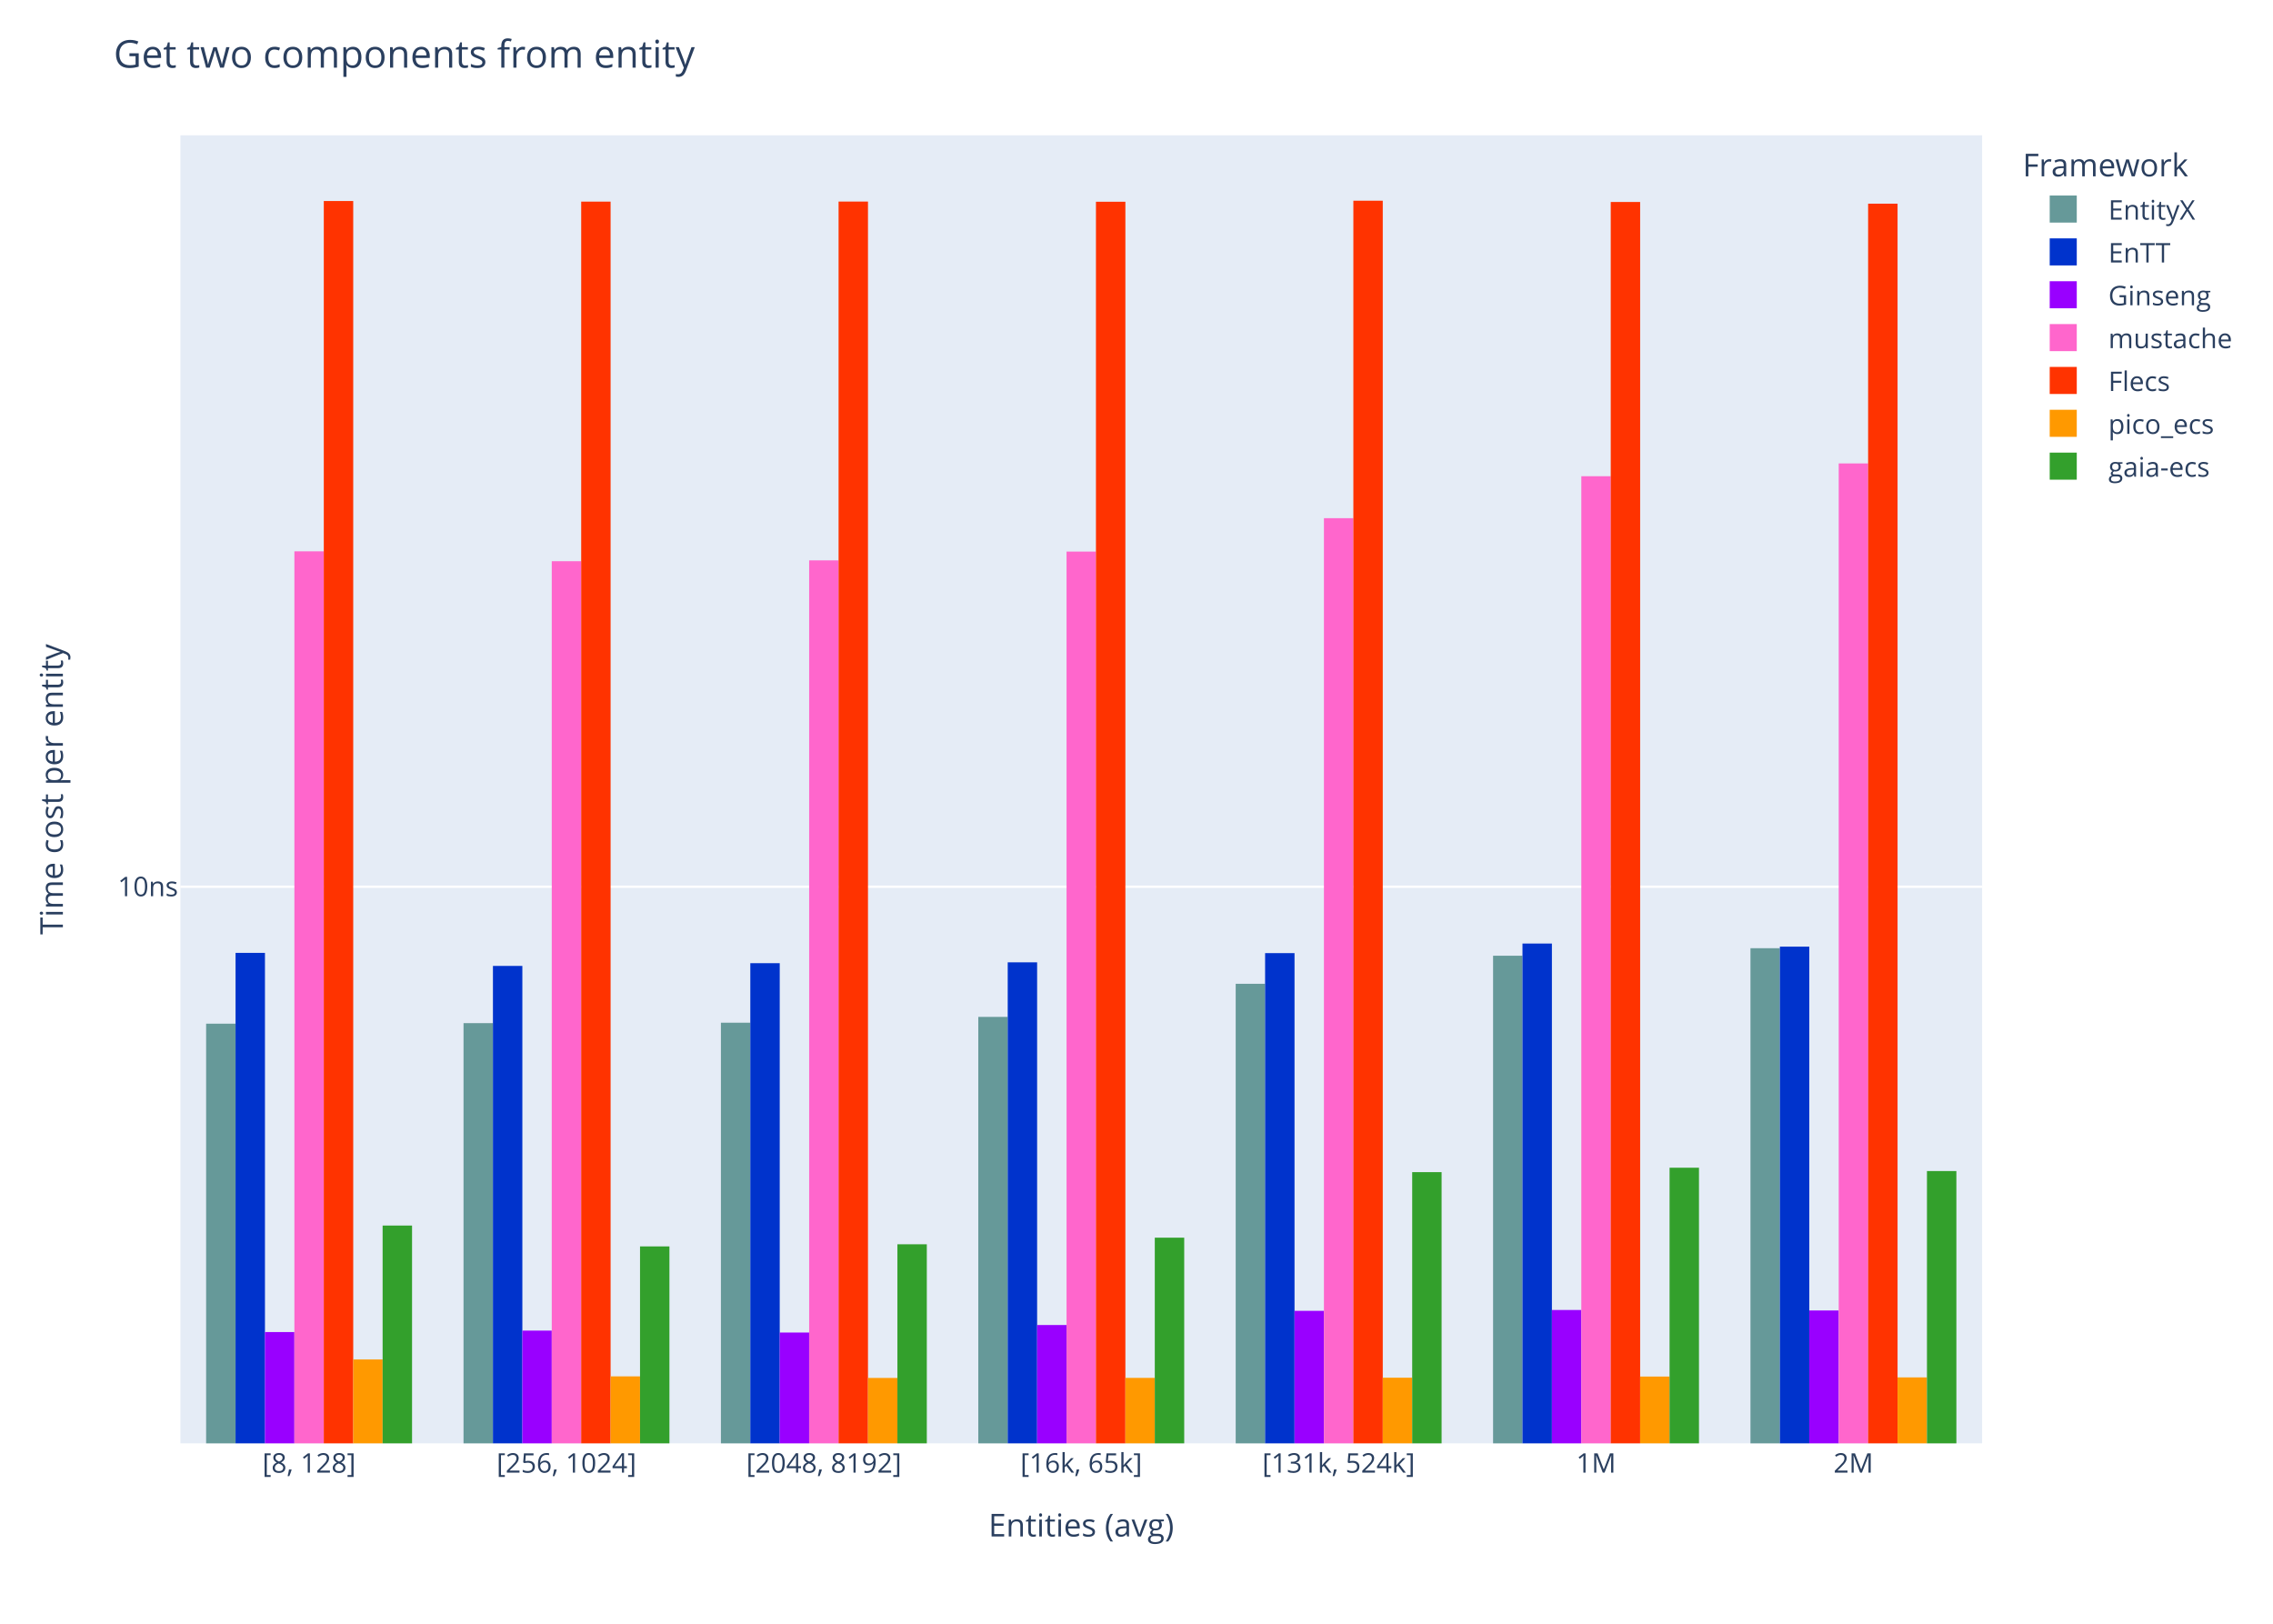
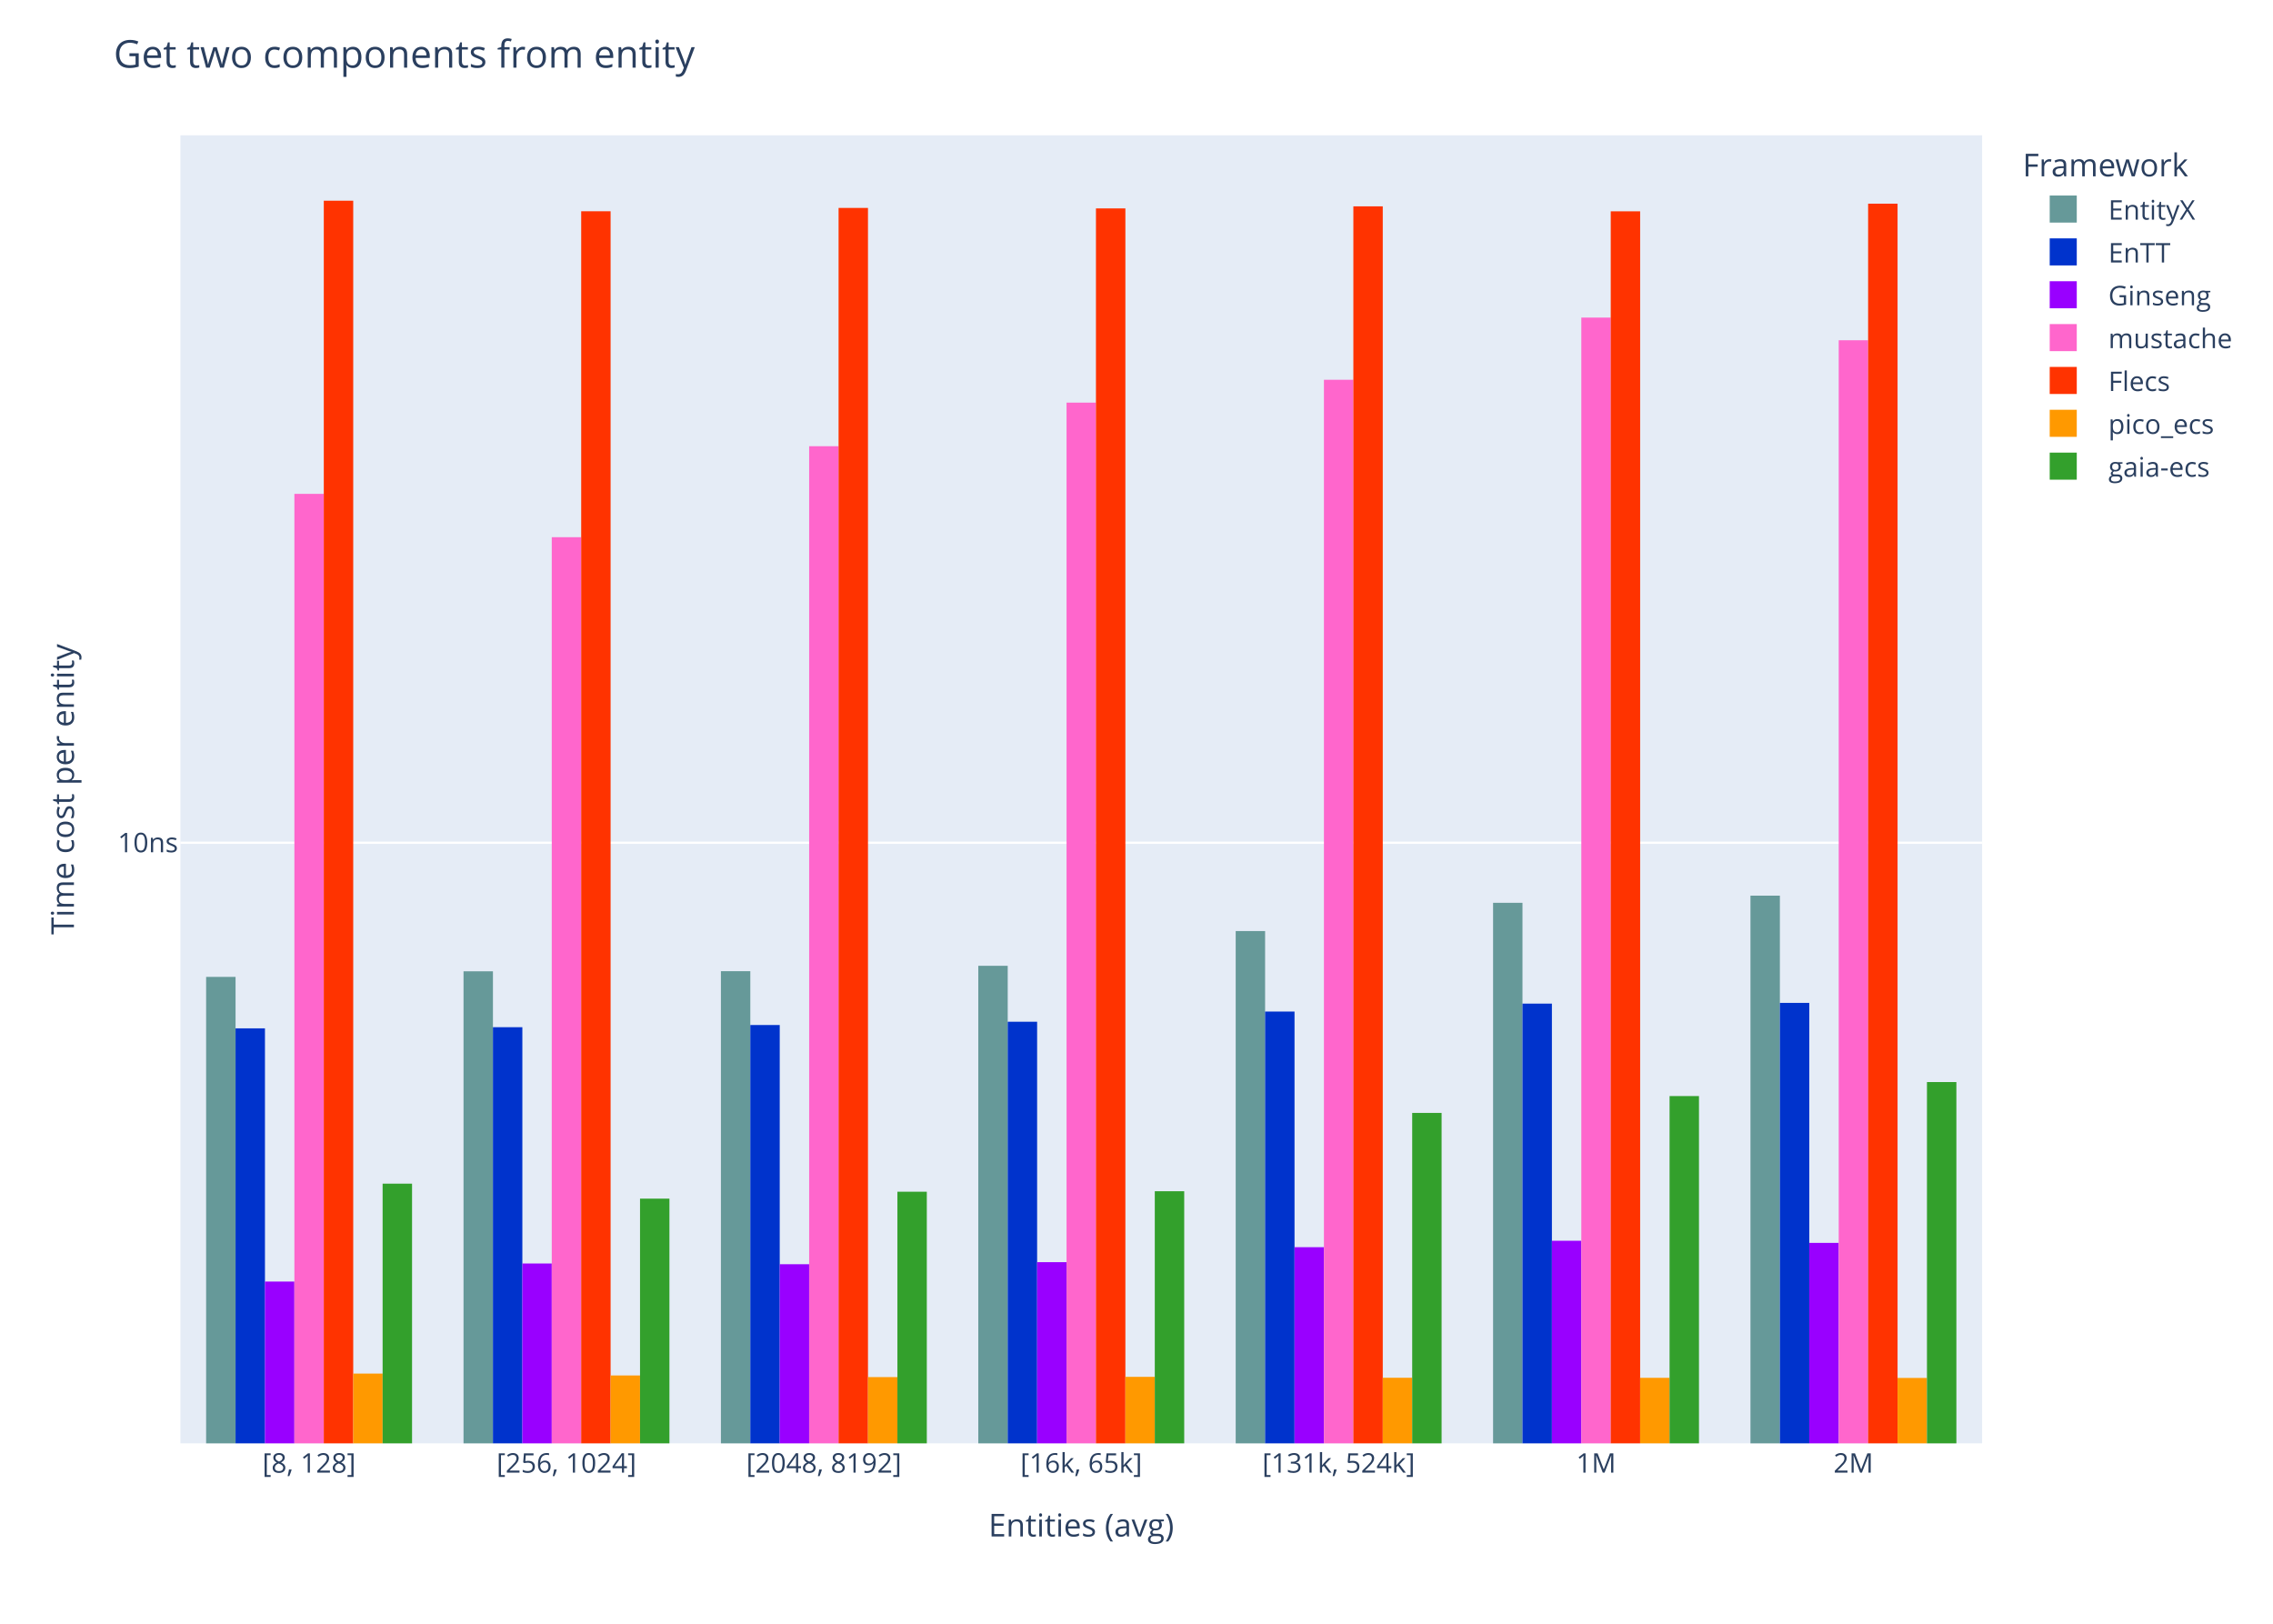
<svg xmlns="http://www.w3.org/2000/svg" class="main-svg" width="1008" height="720" style="" viewBox="0 0 1008 720">
  <rect x="0" y="0" width="1008" height="720" style="fill: rgb(255, 255, 255); fill-opacity: 1;" />
-   <defs id="defs-ad3812">
+   <defs id="defs-2474dd">
    <g class="clips">
-       <clipPath id="clipad3812xyplot" class="plotclip">
+       <clipPath id="clip2474ddxyplot" class="plotclip">
        <rect width="799" height="580" />
      </clipPath>
-       <clipPath class="axesclip" id="clipad3812x">
+       <clipPath class="axesclip" id="clip2474ddx">
        <rect x="80" y="0" width="799" height="720" />
      </clipPath>
-       <clipPath class="axesclip" id="clipad3812y">
+       <clipPath class="axesclip" id="clip2474ddy">
        <rect x="0" y="60" width="1008" height="580" />
      </clipPath>
-       <clipPath class="axesclip" id="clipad3812xy">
+       <clipPath class="axesclip" id="clip2474ddxy">
        <rect x="80" y="60" width="799" height="580" />
      </clipPath>
    </g>
    <g class="gradients" />
    <g class="patterns" />
  </defs>
  <g class="bglayer">
    <rect class="bg" x="80" y="60" width="799" height="580" style="fill: rgb(229, 236, 246); fill-opacity: 1; stroke-width: 0;" />
  </g>
  <g class="layer-below">
    <g class="imagelayer" />
    <g class="shapelayer" />
  </g>
  <g class="cartesianlayer">
    <g class="subplot xy">
      <g class="layer-subplot">
        <g class="shapelayer" />
        <g class="imagelayer" />
      </g>
      <g class="minor-gridlayer">
        <g class="x" />
        <g class="y" />
      </g>
      <g class="gridlayer">
        <g class="x" />
        <g class="y">
-           <path class="ygrid crisp" transform="translate(0,393.19)" d="M80,0h799" style="stroke: rgb(255, 255, 255); stroke-opacity: 1; stroke-width: 1px;" />
+           <path class="ygrid crisp" transform="translate(0,373.69)" d="M80,0h799" style="stroke: rgb(255, 255, 255); stroke-opacity: 1; stroke-width: 1px;" />
        </g>
      </g>
      <g class="zerolinelayer" />
+       <g class="layer-between">
+         <g class="shapelayer" />
+         <g class="imagelayer" />
+       </g>
      <path class="xlines-below" />
      <path class="ylines-below" />
      <g class="overlines-below" />
      <g class="xaxislayer-below" />
      <g class="yaxislayer-below" />
      <g class="overaxes-below" />
-       <g class="plot" transform="translate(80,60)" clip-path="url(#clipad3812xyplot)">
+       <g class="plot" transform="translate(80,60)" clip-path="url(#clip2474ddxyplot)">
        <g class="barlayer mlayer">
          <g class="trace bars" style="opacity: 1;">
            <g class="points">
              <g class="point">
-                 <path d="M11.41,6090V393.93H24.46V6090Z" style="vector-effect: none; opacity: 1; stroke-width: 0px; fill: rgb(102, 153, 153); fill-opacity: 1;" />
-               </g>
-               <g class="point">
-                 <path d="M125.56,6090V393.67H138.6V6090Z" style="vector-effect: none; opacity: 1; stroke-width: 0px; fill: rgb(102, 153, 153); fill-opacity: 1;" />
-               </g>
-               <g class="point">
-                 <path d="M239.7,6090V393.48H252.74V6090Z" style="vector-effect: none; opacity: 1; stroke-width: 0px; fill: rgb(102, 153, 153); fill-opacity: 1;" />
-               </g>
-               <g class="point">
-                 <path d="M353.84,6090V390.92H366.89V6090Z" style="vector-effect: none; opacity: 1; stroke-width: 0px; fill: rgb(102, 153, 153); fill-opacity: 1;" />
-               </g>
-               <g class="point">
-                 <path d="M467.99,6090V376.24H481.03V6090Z" style="vector-effect: none; opacity: 1; stroke-width: 0px; fill: rgb(102, 153, 153); fill-opacity: 1;" />
-               </g>
-               <g class="point">
-                 <path d="M582.13,6090V363.78H595.17V6090Z" style="vector-effect: none; opacity: 1; stroke-width: 0px; fill: rgb(102, 153, 153); fill-opacity: 1;" />
-               </g>
-               <g class="point">
-                 <path d="M696.27,6090V360.45H709.32V6090Z" style="vector-effect: none; opacity: 1; stroke-width: 0px; fill: rgb(102, 153, 153); fill-opacity: 1;" />
-               </g>
-             </g>
-           </g>
-           <g class="trace bars" style="opacity: 1;">
-             <g class="points">
-               <g class="point">
-                 <path d="M24.46,6090V362.54H37.5V6090Z" style="vector-effect: none; opacity: 1; stroke-width: 0px; fill: rgb(0, 51, 204); fill-opacity: 1;" />
-               </g>
-               <g class="point">
-                 <path d="M138.6,6090V368.31H151.65V6090Z" style="vector-effect: none; opacity: 1; stroke-width: 0px; fill: rgb(0, 51, 204); fill-opacity: 1;" />
-               </g>
-               <g class="point">
-                 <path d="M252.74,6090V367.09H265.79V6090Z" style="vector-effect: none; opacity: 1; stroke-width: 0px; fill: rgb(0, 51, 204); fill-opacity: 1;" />
-               </g>
-               <g class="point">
-                 <path d="M366.89,6090V366.71H379.93V6090Z" style="vector-effect: none; opacity: 1; stroke-width: 0px; fill: rgb(0, 51, 204); fill-opacity: 1;" />
-               </g>
-               <g class="point">
-                 <path d="M481.03,6090V362.63H494.08V6090Z" style="vector-effect: none; opacity: 1; stroke-width: 0px; fill: rgb(0, 51, 204); fill-opacity: 1;" />
-               </g>
-               <g class="point">
-                 <path d="M595.17,6090V358.38H608.22V6090Z" style="vector-effect: none; opacity: 1; stroke-width: 0px; fill: rgb(0, 51, 204); fill-opacity: 1;" />
-               </g>
-               <g class="point">
-                 <path d="M709.32,6090V359.76H722.36V6090Z" style="vector-effect: none; opacity: 1; stroke-width: 0px; fill: rgb(0, 51, 204); fill-opacity: 1;" />
-               </g>
-             </g>
-           </g>
-           <g class="trace bars" style="opacity: 1;">
-             <g class="points">
-               <g class="point">
-                 <path d="M37.5,6090V530.66H50.55V6090Z" style="vector-effect: none; opacity: 1; stroke-width: 0px; fill: rgb(153, 0, 255); fill-opacity: 1;" />
-               </g>
-               <g class="point">
-                 <path d="M151.65,6090V530.01H164.69V6090Z" style="vector-effect: none; opacity: 1; stroke-width: 0px; fill: rgb(153, 0, 255); fill-opacity: 1;" />
-               </g>
-               <g class="point">
-                 <path d="M265.79,6090V530.88H278.83V6090Z" style="vector-effect: none; opacity: 1; stroke-width: 0px; fill: rgb(153, 0, 255); fill-opacity: 1;" />
-               </g>
-               <g class="point">
-                 <path d="M379.93,6090V527.54H392.98V6090Z" style="vector-effect: none; opacity: 1; stroke-width: 0px; fill: rgb(153, 0, 255); fill-opacity: 1;" />
-               </g>
-               <g class="point">
-                 <path d="M494.08,6090V521.25H507.12V6090Z" style="vector-effect: none; opacity: 1; stroke-width: 0px; fill: rgb(153, 0, 255); fill-opacity: 1;" />
-               </g>
-               <g class="point">
-                 <path d="M608.22,6090V520.88H621.26V6090Z" style="vector-effect: none; opacity: 1; stroke-width: 0px; fill: rgb(153, 0, 255); fill-opacity: 1;" />
-               </g>
-               <g class="point">
-                 <path d="M722.36,6090V521.08H735.41V6090Z" style="vector-effect: none; opacity: 1; stroke-width: 0px; fill: rgb(153, 0, 255); fill-opacity: 1;" />
-               </g>
-             </g>
-           </g>
-           <g class="trace bars" style="opacity: 1;">
-             <g class="points">
-               <g class="point">
-                 <path d="M50.55,6090V184.48H63.59V6090Z" style="vector-effect: none; opacity: 1; stroke-width: 0px; fill: rgb(255, 102, 204); fill-opacity: 1;" />
-               </g>
-               <g class="point">
-                 <path d="M164.69,6090V188.86H177.74V6090Z" style="vector-effect: none; opacity: 1; stroke-width: 0px; fill: rgb(255, 102, 204); fill-opacity: 1;" />
-               </g>
-               <g class="point">
-                 <path d="M278.83,6090V188.48H291.88V6090Z" style="vector-effect: none; opacity: 1; stroke-width: 0px; fill: rgb(255, 102, 204); fill-opacity: 1;" />
-               </g>
-               <g class="point">
-                 <path d="M392.98,6090V184.58H406.02V6090Z" style="vector-effect: none; opacity: 1; stroke-width: 0px; fill: rgb(255, 102, 204); fill-opacity: 1;" />
-               </g>
-               <g class="point">
-                 <path d="M507.12,6090V169.76H520.17V6090Z" style="vector-effect: none; opacity: 1; stroke-width: 0px; fill: rgb(255, 102, 204); fill-opacity: 1;" />
-               </g>
-               <g class="point">
-                 <path d="M621.26,6090V151.16H634.31V6090Z" style="vector-effect: none; opacity: 1; stroke-width: 0px; fill: rgb(255, 102, 204); fill-opacity: 1;" />
-               </g>
-               <g class="point">
-                 <path d="M735.41,6090V145.5H748.45V6090Z" style="vector-effect: none; opacity: 1; stroke-width: 0px; fill: rgb(255, 102, 204); fill-opacity: 1;" />
-               </g>
-             </g>
-           </g>
-           <g class="trace bars" style="opacity: 1;">
-             <g class="points">
-               <g class="point">
-                 <path d="M63.59,6090V29.13H76.64V6090Z" style="vector-effect: none; opacity: 1; stroke-width: 0px; fill: rgb(255, 51, 0); fill-opacity: 1;" />
-               </g>
-               <g class="point">
-                 <path d="M177.74,6090V29.4H190.78V6090Z" style="vector-effect: none; opacity: 1; stroke-width: 0px; fill: rgb(255, 51, 0); fill-opacity: 1;" />
-               </g>
-               <g class="point">
-                 <path d="M291.88,6090V29.37H304.92V6090Z" style="vector-effect: none; opacity: 1; stroke-width: 0px; fill: rgb(255, 51, 0); fill-opacity: 1;" />
-               </g>
-               <g class="point">
-                 <path d="M406.02,6090V29.45H419.07V6090Z" style="vector-effect: none; opacity: 1; stroke-width: 0px; fill: rgb(255, 51, 0); fill-opacity: 1;" />
-               </g>
-               <g class="point">
-                 <path d="M520.17,6090V29H533.21V6090Z" style="vector-effect: none; opacity: 1; stroke-width: 0px; fill: rgb(255, 51, 0); fill-opacity: 1;" />
-               </g>
-               <g class="point">
-                 <path d="M634.31,6090V29.56H647.35V6090Z" style="vector-effect: none; opacity: 1; stroke-width: 0px; fill: rgb(255, 51, 0); fill-opacity: 1;" />
-               </g>
-               <g class="point">
-                 <path d="M748.45,6090V30.32H761.5V6090Z" style="vector-effect: none; opacity: 1; stroke-width: 0px; fill: rgb(255, 51, 0); fill-opacity: 1;" />
-               </g>
-             </g>
-           </g>
-           <g class="trace bars" style="opacity: 1;">
-             <g class="points">
-               <g class="point">
-                 <path d="M76.64,6090V542.81H89.68V6090Z" style="vector-effect: none; opacity: 1; stroke-width: 0px; fill: rgb(255, 153, 0); fill-opacity: 1;" />
-               </g>
-               <g class="point">
-                 <path d="M190.78,6090V550.3H203.83V6090Z" style="vector-effect: none; opacity: 1; stroke-width: 0px; fill: rgb(255, 153, 0); fill-opacity: 1;" />
-               </g>
-               <g class="point">
-                 <path d="M304.92,6090V551H317.97V6090Z" style="vector-effect: none; opacity: 1; stroke-width: 0px; fill: rgb(255, 153, 0); fill-opacity: 1;" />
-               </g>
-               <g class="point">
-                 <path d="M419.07,6090V550.98H432.11V6090Z" style="vector-effect: none; opacity: 1; stroke-width: 0px; fill: rgb(255, 153, 0); fill-opacity: 1;" />
-               </g>
-               <g class="point">
-                 <path d="M533.21,6090V550.89H546.26V6090Z" style="vector-effect: none; opacity: 1; stroke-width: 0px; fill: rgb(255, 153, 0); fill-opacity: 1;" />
-               </g>
-               <g class="point">
-                 <path d="M647.35,6090V550.38H660.4V6090Z" style="vector-effect: none; opacity: 1; stroke-width: 0px; fill: rgb(255, 153, 0); fill-opacity: 1;" />
-               </g>
-               <g class="point">
-                 <path d="M761.5,6090V550.77H774.54V6090Z" style="vector-effect: none; opacity: 1; stroke-width: 0px; fill: rgb(255, 153, 0); fill-opacity: 1;" />
-               </g>
-             </g>
-           </g>
-           <g class="trace bars" style="opacity: 1;">
-             <g class="points">
-               <g class="point">
-                 <path d="M89.68,6090V483.42H102.73V6090Z" style="vector-effect: none; opacity: 1; stroke-width: 0px; fill: rgb(51, 160, 44); fill-opacity: 1;" />
-               </g>
-               <g class="point">
-                 <path d="M203.83,6090V492.69H216.87V6090Z" style="vector-effect: none; opacity: 1; stroke-width: 0px; fill: rgb(51, 160, 44); fill-opacity: 1;" />
-               </g>
-               <g class="point">
-                 <path d="M317.97,6090V491.75H331.01V6090Z" style="vector-effect: none; opacity: 1; stroke-width: 0px; fill: rgb(51, 160, 44); fill-opacity: 1;" />
-               </g>
-               <g class="point">
-                 <path d="M432.11,6090V488.82H445.16V6090Z" style="vector-effect: none; opacity: 1; stroke-width: 0px; fill: rgb(51, 160, 44); fill-opacity: 1;" />
-               </g>
-               <g class="point">
-                 <path d="M546.26,6090V459.76H559.3V6090Z" style="vector-effect: none; opacity: 1; stroke-width: 0px; fill: rgb(51, 160, 44); fill-opacity: 1;" />
-               </g>
-               <g class="point">
-                 <path d="M660.4,6090V457.78H673.44V6090Z" style="vector-effect: none; opacity: 1; stroke-width: 0px; fill: rgb(51, 160, 44); fill-opacity: 1;" />
-               </g>
-               <g class="point">
-                 <path d="M774.54,6090V459.28H787.59V6090Z" style="vector-effect: none; opacity: 1; stroke-width: 0px; fill: rgb(51, 160, 44); fill-opacity: 1;" />
+                 <path d="M11.41,6090V373.16H24.46V6090Z" style="vector-effect: none; opacity: 1; stroke-width: 0px; fill: rgb(102, 153, 153); fill-opacity: 1;" />
+               </g>
+               <g class="point">
+                 <path d="M125.56,6090V370.7H138.6V6090Z" style="vector-effect: none; opacity: 1; stroke-width: 0px; fill: rgb(102, 153, 153); fill-opacity: 1;" />
+               </g>
+               <g class="point">
+                 <path d="M239.7,6090V370.65H252.74V6090Z" style="vector-effect: none; opacity: 1; stroke-width: 0px; fill: rgb(102, 153, 153); fill-opacity: 1;" />
+               </g>
+               <g class="point">
+                 <path d="M353.84,6090V368.26H366.89V6090Z" style="vector-effect: none; opacity: 1; stroke-width: 0px; fill: rgb(102, 153, 153); fill-opacity: 1;" />
+               </g>
+               <g class="point">
+                 <path d="M467.99,6090V352.85H481.03V6090Z" style="vector-effect: none; opacity: 1; stroke-width: 0px; fill: rgb(102, 153, 153); fill-opacity: 1;" />
+               </g>
+               <g class="point">
+                 <path d="M582.13,6090V340.33H595.17V6090Z" style="vector-effect: none; opacity: 1; stroke-width: 0px; fill: rgb(102, 153, 153); fill-opacity: 1;" />
+               </g>
+               <g class="point">
+                 <path d="M696.27,6090V337.14H709.32V6090Z" style="vector-effect: none; opacity: 1; stroke-width: 0px; fill: rgb(102, 153, 153); fill-opacity: 1;" />
+               </g>
+             </g>
+           </g>
+           <g class="trace bars" style="opacity: 1;">
+             <g class="points">
+               <g class="point">
+                 <path d="M24.46,6090V395.99H37.5V6090Z" style="vector-effect: none; opacity: 1; stroke-width: 0px; fill: rgb(0, 51, 204); fill-opacity: 1;" />
+               </g>
+               <g class="point">
+                 <path d="M138.6,6090V395.47H151.65V6090Z" style="vector-effect: none; opacity: 1; stroke-width: 0px; fill: rgb(0, 51, 204); fill-opacity: 1;" />
+               </g>
+               <g class="point">
+                 <path d="M252.74,6090V394.51H265.79V6090Z" style="vector-effect: none; opacity: 1; stroke-width: 0px; fill: rgb(0, 51, 204); fill-opacity: 1;" />
+               </g>
+               <g class="point">
+                 <path d="M366.89,6090V393.06H379.93V6090Z" style="vector-effect: none; opacity: 1; stroke-width: 0px; fill: rgb(0, 51, 204); fill-opacity: 1;" />
+               </g>
+               <g class="point">
+                 <path d="M481.03,6090V388.55H494.08V6090Z" style="vector-effect: none; opacity: 1; stroke-width: 0px; fill: rgb(0, 51, 204); fill-opacity: 1;" />
+               </g>
+               <g class="point">
+                 <path d="M595.17,6090V385.03H608.22V6090Z" style="vector-effect: none; opacity: 1; stroke-width: 0px; fill: rgb(0, 51, 204); fill-opacity: 1;" />
+               </g>
+               <g class="point">
+                 <path d="M709.32,6090V384.69H722.36V6090Z" style="vector-effect: none; opacity: 1; stroke-width: 0px; fill: rgb(0, 51, 204); fill-opacity: 1;" />
+               </g>
+             </g>
+           </g>
+           <g class="trace bars" style="opacity: 1;">
+             <g class="points">
+               <g class="point">
+                 <path d="M37.5,6090V508.26H50.55V6090Z" style="vector-effect: none; opacity: 1; stroke-width: 0px; fill: rgb(153, 0, 255); fill-opacity: 1;" />
+               </g>
+               <g class="point">
+                 <path d="M151.65,6090V500.27H164.69V6090Z" style="vector-effect: none; opacity: 1; stroke-width: 0px; fill: rgb(153, 0, 255); fill-opacity: 1;" />
+               </g>
+               <g class="point">
+                 <path d="M265.79,6090V500.59H278.83V6090Z" style="vector-effect: none; opacity: 1; stroke-width: 0px; fill: rgb(153, 0, 255); fill-opacity: 1;" />
+               </g>
+               <g class="point">
+                 <path d="M379.93,6090V499.67H392.98V6090Z" style="vector-effect: none; opacity: 1; stroke-width: 0px; fill: rgb(153, 0, 255); fill-opacity: 1;" />
+               </g>
+               <g class="point">
+                 <path d="M494.08,6090V493.02H507.12V6090Z" style="vector-effect: none; opacity: 1; stroke-width: 0px; fill: rgb(153, 0, 255); fill-opacity: 1;" />
+               </g>
+               <g class="point">
+                 <path d="M608.22,6090V490.18H621.26V6090Z" style="vector-effect: none; opacity: 1; stroke-width: 0px; fill: rgb(153, 0, 255); fill-opacity: 1;" />
+               </g>
+               <g class="point">
+                 <path d="M722.36,6090V491.12H735.41V6090Z" style="vector-effect: none; opacity: 1; stroke-width: 0px; fill: rgb(153, 0, 255); fill-opacity: 1;" />
+               </g>
+             </g>
+           </g>
+           <g class="trace bars" style="opacity: 1;">
+             <g class="points">
+               <g class="point">
+                 <path d="M50.55,6090V158.99H63.59V6090Z" style="vector-effect: none; opacity: 1; stroke-width: 0px; fill: rgb(255, 102, 204); fill-opacity: 1;" />
+               </g>
+               <g class="point">
+                 <path d="M164.69,6090V178.22H177.74V6090Z" style="vector-effect: none; opacity: 1; stroke-width: 0px; fill: rgb(255, 102, 204); fill-opacity: 1;" />
+               </g>
+               <g class="point">
+                 <path d="M278.83,6090V137.87H291.88V6090Z" style="vector-effect: none; opacity: 1; stroke-width: 0px; fill: rgb(255, 102, 204); fill-opacity: 1;" />
+               </g>
+               <g class="point">
+                 <path d="M392.98,6090V118.53H406.02V6090Z" style="vector-effect: none; opacity: 1; stroke-width: 0px; fill: rgb(255, 102, 204); fill-opacity: 1;" />
+               </g>
+               <g class="point">
+                 <path d="M507.12,6090V108.4H520.17V6090Z" style="vector-effect: none; opacity: 1; stroke-width: 0px; fill: rgb(255, 102, 204); fill-opacity: 1;" />
+               </g>
+               <g class="point">
+                 <path d="M621.26,6090V80.83H634.31V6090Z" style="vector-effect: none; opacity: 1; stroke-width: 0px; fill: rgb(255, 102, 204); fill-opacity: 1;" />
+               </g>
+               <g class="point">
+                 <path d="M735.41,6090V90.89H748.45V6090Z" style="vector-effect: none; opacity: 1; stroke-width: 0px; fill: rgb(255, 102, 204); fill-opacity: 1;" />
+               </g>
+             </g>
+           </g>
+           <g class="trace bars" style="opacity: 1;">
+             <g class="points">
+               <g class="point">
+                 <path d="M63.59,6090V29H76.64V6090Z" style="vector-effect: none; opacity: 1; stroke-width: 0px; fill: rgb(255, 51, 0); fill-opacity: 1;" />
+               </g>
+               <g class="point">
+                 <path d="M177.74,6090V33.68H190.78V6090Z" style="vector-effect: none; opacity: 1; stroke-width: 0px; fill: rgb(255, 51, 0); fill-opacity: 1;" />
+               </g>
+               <g class="point">
+                 <path d="M291.88,6090V32.19H304.92V6090Z" style="vector-effect: none; opacity: 1; stroke-width: 0px; fill: rgb(255, 51, 0); fill-opacity: 1;" />
+               </g>
+               <g class="point">
+                 <path d="M406.02,6090V32.4H419.07V6090Z" style="vector-effect: none; opacity: 1; stroke-width: 0px; fill: rgb(255, 51, 0); fill-opacity: 1;" />
+               </g>
+               <g class="point">
+                 <path d="M520.17,6090V31.51H533.21V6090Z" style="vector-effect: none; opacity: 1; stroke-width: 0px; fill: rgb(255, 51, 0); fill-opacity: 1;" />
+               </g>
+               <g class="point">
+                 <path d="M634.31,6090V33.71H647.35V6090Z" style="vector-effect: none; opacity: 1; stroke-width: 0px; fill: rgb(255, 51, 0); fill-opacity: 1;" />
+               </g>
+               <g class="point">
+                 <path d="M748.45,6090V30.33H761.5V6090Z" style="vector-effect: none; opacity: 1; stroke-width: 0px; fill: rgb(255, 51, 0); fill-opacity: 1;" />
+               </g>
+             </g>
+           </g>
+           <g class="trace bars" style="opacity: 1;">
+             <g class="points">
+               <g class="point">
+                 <path d="M76.64,6090V549.08H89.68V6090Z" style="vector-effect: none; opacity: 1; stroke-width: 0px; fill: rgb(255, 153, 0); fill-opacity: 1;" />
+               </g>
+               <g class="point">
+                 <path d="M190.78,6090V549.91H203.83V6090Z" style="vector-effect: none; opacity: 1; stroke-width: 0px; fill: rgb(255, 153, 0); fill-opacity: 1;" />
+               </g>
+               <g class="point">
+                 <path d="M304.92,6090V550.64H317.97V6090Z" style="vector-effect: none; opacity: 1; stroke-width: 0px; fill: rgb(255, 153, 0); fill-opacity: 1;" />
+               </g>
+               <g class="point">
+                 <path d="M419.07,6090V550.53H432.11V6090Z" style="vector-effect: none; opacity: 1; stroke-width: 0px; fill: rgb(255, 153, 0); fill-opacity: 1;" />
+               </g>
+               <g class="point">
+                 <path d="M533.21,6090V550.94H546.26V6090Z" style="vector-effect: none; opacity: 1; stroke-width: 0px; fill: rgb(255, 153, 0); fill-opacity: 1;" />
+               </g>
+               <g class="point">
+                 <path d="M647.35,6090V550.95H660.4V6090Z" style="vector-effect: none; opacity: 1; stroke-width: 0px; fill: rgb(255, 153, 0); fill-opacity: 1;" />
+               </g>
+               <g class="point">
+                 <path d="M761.5,6090V551H774.54V6090Z" style="vector-effect: none; opacity: 1; stroke-width: 0px; fill: rgb(255, 153, 0); fill-opacity: 1;" />
+               </g>
+             </g>
+           </g>
+           <g class="trace bars" style="opacity: 1;">
+             <g class="points">
+               <g class="point">
+                 <path d="M89.68,6090V464.86H102.73V6090Z" style="vector-effect: none; opacity: 1; stroke-width: 0px; fill: rgb(51, 160, 44); fill-opacity: 1;" />
+               </g>
+               <g class="point">
+                 <path d="M203.83,6090V471.5H216.87V6090Z" style="vector-effect: none; opacity: 1; stroke-width: 0px; fill: rgb(51, 160, 44); fill-opacity: 1;" />
+               </g>
+               <g class="point">
+                 <path d="M317.97,6090V468.43H331.01V6090Z" style="vector-effect: none; opacity: 1; stroke-width: 0px; fill: rgb(51, 160, 44); fill-opacity: 1;" />
+               </g>
+               <g class="point">
+                 <path d="M432.11,6090V468.21H445.16V6090Z" style="vector-effect: none; opacity: 1; stroke-width: 0px; fill: rgb(51, 160, 44); fill-opacity: 1;" />
+               </g>
+               <g class="point">
+                 <path d="M546.26,6090V433.49H559.3V6090Z" style="vector-effect: none; opacity: 1; stroke-width: 0px; fill: rgb(51, 160, 44); fill-opacity: 1;" />
+               </g>
+               <g class="point">
+                 <path d="M660.4,6090V426.01H673.44V6090Z" style="vector-effect: none; opacity: 1; stroke-width: 0px; fill: rgb(51, 160, 44); fill-opacity: 1;" />
+               </g>
+               <g class="point">
+                 <path d="M774.54,6090V419.8H787.59V6090Z" style="vector-effect: none; opacity: 1; stroke-width: 0px; fill: rgb(51, 160, 44); fill-opacity: 1;" />
              </g>
            </g>
          </g>
        </g>
      </g>
      <g class="overplot" />
      <path class="xlines-above crisp" d="M0,0" style="fill: none;" />
      <path class="ylines-above crisp" d="M0,0" style="fill: none;" />
      <g class="overlines-above" />
      <g class="xaxislayer-above">
        <g class="xtick">
          <text text-anchor="middle" x="0" y="653" transform="translate(137.07,0)" style="font-family: 'Open Sans', verdana, arial, sans-serif; font-size: 12px; fill: rgb(42, 63, 95); fill-opacity: 1; white-space: pre; opacity: 1;">[8, 128]</text>
        </g>
        <g class="xtick">
          <text text-anchor="middle" x="0" y="653" transform="translate(251.21,0)" style="font-family: 'Open Sans', verdana, arial, sans-serif; font-size: 12px; fill: rgb(42, 63, 95); fill-opacity: 1; white-space: pre; opacity: 1;">[256, 1024]</text>
        </g>
        <g class="xtick">
          <text text-anchor="middle" x="0" y="653" transform="translate(365.36,0)" style="font-family: 'Open Sans', verdana, arial, sans-serif; font-size: 12px; fill: rgb(42, 63, 95); fill-opacity: 1; white-space: pre; opacity: 1;">[2048, 8192]</text>
        </g>
        <g class="xtick">
          <text text-anchor="middle" x="0" y="653" transform="translate(479.5,0)" style="font-family: 'Open Sans', verdana, arial, sans-serif; font-size: 12px; fill: rgb(42, 63, 95); fill-opacity: 1; white-space: pre; opacity: 1;">[16k, 65k]</text>
        </g>
        <g class="xtick">
          <text text-anchor="middle" x="0" y="653" transform="translate(593.64,0)" style="font-family: 'Open Sans', verdana, arial, sans-serif; font-size: 12px; fill: rgb(42, 63, 95); fill-opacity: 1; white-space: pre; opacity: 1;">[131k, 524k]</text>
        </g>
        <g class="xtick">
          <text text-anchor="middle" x="0" y="653" transform="translate(707.79,0)" style="font-family: 'Open Sans', verdana, arial, sans-serif; font-size: 12px; fill: rgb(42, 63, 95); fill-opacity: 1; white-space: pre; opacity: 1;">1M</text>
        </g>
        <g class="xtick">
          <text text-anchor="middle" x="0" y="653" transform="translate(821.93,0)" style="font-family: 'Open Sans', verdana, arial, sans-serif; font-size: 12px; fill: rgb(42, 63, 95); fill-opacity: 1; white-space: pre; opacity: 1;">2M</text>
        </g>
      </g>
      <g class="yaxislayer-above">
        <g class="ytick">
-           <text text-anchor="end" x="79" y="4.2" transform="translate(0,393.19)" style="font-family: 'Open Sans', verdana, arial, sans-serif; font-size: 12px; fill: rgb(42, 63, 95); fill-opacity: 1; white-space: pre; opacity: 1;">10ns</text>
+           <text text-anchor="end" x="79" y="4.2" transform="translate(0,373.69)" style="font-family: 'Open Sans', verdana, arial, sans-serif; font-size: 12px; fill: rgb(42, 63, 95); fill-opacity: 1; white-space: pre; opacity: 1;">10ns</text>
        </g>
      </g>
      <g class="overaxes-above" />
    </g>
  </g>
  <g class="polarlayer" />
  <g class="smithlayer" />
  <g class="ternarylayer" />
  <g class="geolayer" />
  <g class="funnelarealayer" />
  <g class="pielayer" />
  <g class="iciclelayer" />
  <g class="treemaplayer" />
  <g class="sunburstlayer" />
  <g class="glimages" />
-   <defs id="topdefs-ad3812">
+   <defs id="topdefs-2474dd">
    <g class="clips" />
-     <clipPath id="legendad3812">
+     <clipPath id="legend2474dd">
      <rect width="101" height="162" x="0" y="0" />
    </clipPath>
  </defs>
  <g class="layer-above">
    <g class="imagelayer" />
    <g class="shapelayer" />
  </g>
  <g class="infolayer">
    <g class="legend" pointer-events="all" transform="translate(894.98,60)">
      <rect class="bg" shape-rendering="crispEdges" width="101" height="162" x="0" y="0" style="stroke: rgb(68, 68, 68); stroke-opacity: 1; fill: rgb(255, 255, 255); fill-opacity: 1; stroke-width: 0px;" />
-       <g class="scrollbox" transform="" clip-path="url(#legendad3812)">
+       <g class="scrollbox" transform="" clip-path="url(#legend2474dd)">
        <text class="legendtitletext" text-anchor="start" x="2" y="18.2" style="font-family: 'Open Sans', verdana, arial, sans-serif; font-size: 14px; fill: rgb(42, 63, 95); fill-opacity: 1; white-space: pre;">Framework</text>
        <g class="groups" transform="">
          <g class="traces" transform="translate(0,32.7)" style="opacity: 1;">
            <text class="legendtext" text-anchor="start" x="40" y="4.68" style="font-family: 'Open Sans', verdana, arial, sans-serif; font-size: 12px; fill: rgb(42, 63, 95); fill-opacity: 1; white-space: pre;">EntityX</text>
            <g class="layers" style="opacity: 1;">
              <g class="legendfill" />
              <g class="legendlines" />
              <g class="legendsymbols">
                <g class="legendpoints">
                  <path class="legendundefined" d="M6,6H-6V-6H6Z" transform="translate(20,0)" style="stroke-width: 0px; fill: rgb(102, 153, 153); fill-opacity: 1;" />
                </g>
              </g>
            </g>
            <rect class="legendtoggle" x="0" y="-9.5" width="95.25" height="19" style="fill: rgb(0, 0, 0); fill-opacity: 0;" />
          </g>
        </g>
        <g class="groups" transform="">
          <g class="traces" transform="translate(0,51.7)" style="opacity: 1;">
            <text class="legendtext" text-anchor="start" x="40" y="4.68" style="font-family: 'Open Sans', verdana, arial, sans-serif; font-size: 12px; fill: rgb(42, 63, 95); fill-opacity: 1; white-space: pre;">EnTT</text>
            <g class="layers" style="opacity: 1;">
              <g class="legendfill" />
              <g class="legendlines" />
              <g class="legendsymbols">
                <g class="legendpoints">
                  <path class="legendundefined" d="M6,6H-6V-6H6Z" transform="translate(20,0)" style="stroke-width: 0px; fill: rgb(0, 51, 204); fill-opacity: 1;" />
                </g>
              </g>
            </g>
            <rect class="legendtoggle" x="0" y="-9.5" width="95.25" height="19" style="fill: rgb(0, 0, 0); fill-opacity: 0;" />
          </g>
        </g>
        <g class="groups" transform="">
          <g class="traces" transform="translate(0,70.7)" style="opacity: 1;">
            <text class="legendtext" text-anchor="start" x="40" y="4.68" style="font-family: 'Open Sans', verdana, arial, sans-serif; font-size: 12px; fill: rgb(42, 63, 95); fill-opacity: 1; white-space: pre;">Ginseng</text>
            <g class="layers" style="opacity: 1;">
              <g class="legendfill" />
              <g class="legendlines" />
              <g class="legendsymbols">
                <g class="legendpoints">
                  <path class="legendundefined" d="M6,6H-6V-6H6Z" transform="translate(20,0)" style="stroke-width: 0px; fill: rgb(153, 0, 255); fill-opacity: 1;" />
                </g>
              </g>
            </g>
            <rect class="legendtoggle" x="0" y="-9.5" width="95.25" height="19" style="fill: rgb(0, 0, 0); fill-opacity: 0;" />
          </g>
        </g>
        <g class="groups" transform="">
          <g class="traces" transform="translate(0,89.7)" style="opacity: 1;">
            <text class="legendtext" text-anchor="start" x="40" y="4.68" style="font-family: 'Open Sans', verdana, arial, sans-serif; font-size: 12px; fill: rgb(42, 63, 95); fill-opacity: 1; white-space: pre;">mustache</text>
            <g class="layers" style="opacity: 1;">
              <g class="legendfill" />
              <g class="legendlines" />
              <g class="legendsymbols">
                <g class="legendpoints">
                  <path class="legendundefined" d="M6,6H-6V-6H6Z" transform="translate(20,0)" style="stroke-width: 0px; fill: rgb(255, 102, 204); fill-opacity: 1;" />
                </g>
              </g>
            </g>
            <rect class="legendtoggle" x="0" y="-9.5" width="95.25" height="19" style="fill: rgb(0, 0, 0); fill-opacity: 0;" />
          </g>
        </g>
        <g class="groups" transform="">
          <g class="traces" transform="translate(0,108.7)" style="opacity: 1;">
            <text class="legendtext" text-anchor="start" x="40" y="4.68" style="font-family: 'Open Sans', verdana, arial, sans-serif; font-size: 12px; fill: rgb(42, 63, 95); fill-opacity: 1; white-space: pre;">Flecs</text>
            <g class="layers" style="opacity: 1;">
              <g class="legendfill" />
              <g class="legendlines" />
              <g class="legendsymbols">
                <g class="legendpoints">
                  <path class="legendundefined" d="M6,6H-6V-6H6Z" transform="translate(20,0)" style="stroke-width: 0px; fill: rgb(255, 51, 0); fill-opacity: 1;" />
                </g>
              </g>
            </g>
            <rect class="legendtoggle" x="0" y="-9.5" width="95.25" height="19" style="fill: rgb(0, 0, 0); fill-opacity: 0;" />
          </g>
        </g>
        <g class="groups" transform="">
          <g class="traces" transform="translate(0,127.7)" style="opacity: 1;">
            <text class="legendtext" text-anchor="start" x="40" y="4.68" style="font-family: 'Open Sans', verdana, arial, sans-serif; font-size: 12px; fill: rgb(42, 63, 95); fill-opacity: 1; white-space: pre;">pico_ecs</text>
            <g class="layers" style="opacity: 1;">
              <g class="legendfill" />
              <g class="legendlines" />
              <g class="legendsymbols">
                <g class="legendpoints">
                  <path class="legendundefined" d="M6,6H-6V-6H6Z" transform="translate(20,0)" style="stroke-width: 0px; fill: rgb(255, 153, 0); fill-opacity: 1;" />
                </g>
              </g>
            </g>
            <rect class="legendtoggle" x="0" y="-9.5" width="95.25" height="19" style="fill: rgb(0, 0, 0); fill-opacity: 0;" />
          </g>
        </g>
        <g class="groups" transform="">
          <g class="traces" transform="translate(0,146.7)" style="opacity: 1;">
            <text class="legendtext" text-anchor="start" x="40" y="4.68" style="font-family: 'Open Sans', verdana, arial, sans-serif; font-size: 12px; fill: rgb(42, 63, 95); fill-opacity: 1; white-space: pre;">gaia-ecs</text>
            <g class="layers" style="opacity: 1;">
              <g class="legendfill" />
              <g class="legendlines" />
              <g class="legendsymbols">
                <g class="legendpoints">
                  <path class="legendundefined" d="M6,6H-6V-6H6Z" transform="translate(20,0)" style="stroke-width: 0px; fill: rgb(51, 160, 44); fill-opacity: 1;" />
                </g>
              </g>
            </g>
            <rect class="legendtoggle" x="0" y="-9.5" width="95.25" height="19" style="fill: rgb(0, 0, 0); fill-opacity: 0;" />
          </g>
        </g>
      </g>
      <rect class="scrollbar" rx="20" ry="3" width="0" height="0" x="0" y="0" style="fill: rgb(128, 139, 164); fill-opacity: 1;" />
    </g>
    <g class="g-gtitle">
-       <text class="gtitle" x="50.4" y="30" text-anchor="start" dy="0em" style="font-family: 'Open Sans', verdana, arial, sans-serif; font-size: 17px; fill: rgb(42, 63, 95); opacity: 1; font-weight: normal; white-space: pre;">Get two components from entity</text>
+       <text class="gtitle" x="50.4" y="30" text-anchor="start" dy="0em" style="font-family: 'Open Sans', verdana, arial, sans-serif; font-size: 17px; fill: rgb(42, 63, 95); opacity: 1; white-space: pre;">Get two components from entity</text>
    </g>
    <g class="g-xtitle">
-       <text class="xtitle" x="479.5" y="681.3" text-anchor="middle" style="font-family: 'Open Sans', verdana, arial, sans-serif; font-size: 14px; fill: rgb(42, 63, 95); opacity: 1; font-weight: normal; white-space: pre;">Entities (avg)</text>
+       <text class="xtitle" x="479.5" y="681.3" text-anchor="middle" style="font-family: 'Open Sans', verdana, arial, sans-serif; font-size: 14px; fill: rgb(42, 63, 95); opacity: 1; white-space: pre;">Entities (avg)</text>
    </g>
    <g class="g-ytitle">
-       <text class="ytitle" transform="rotate(-90,27.8875,350)" x="27.888" y="350" text-anchor="middle" style="font-family: 'Open Sans', verdana, arial, sans-serif; font-size: 14px; fill: rgb(42, 63, 95); opacity: 1; font-weight: normal; white-space: pre;">Time cost per entity</text>
+       <text class="ytitle" transform="rotate(-90,32.7875,350)" x="32.788" y="350" text-anchor="middle" style="font-family: 'Open Sans', verdana, arial, sans-serif; font-size: 14px; fill: rgb(42, 63, 95); opacity: 1; white-space: pre;">Time cost per entity</text>
    </g>
  </g>
</svg>
